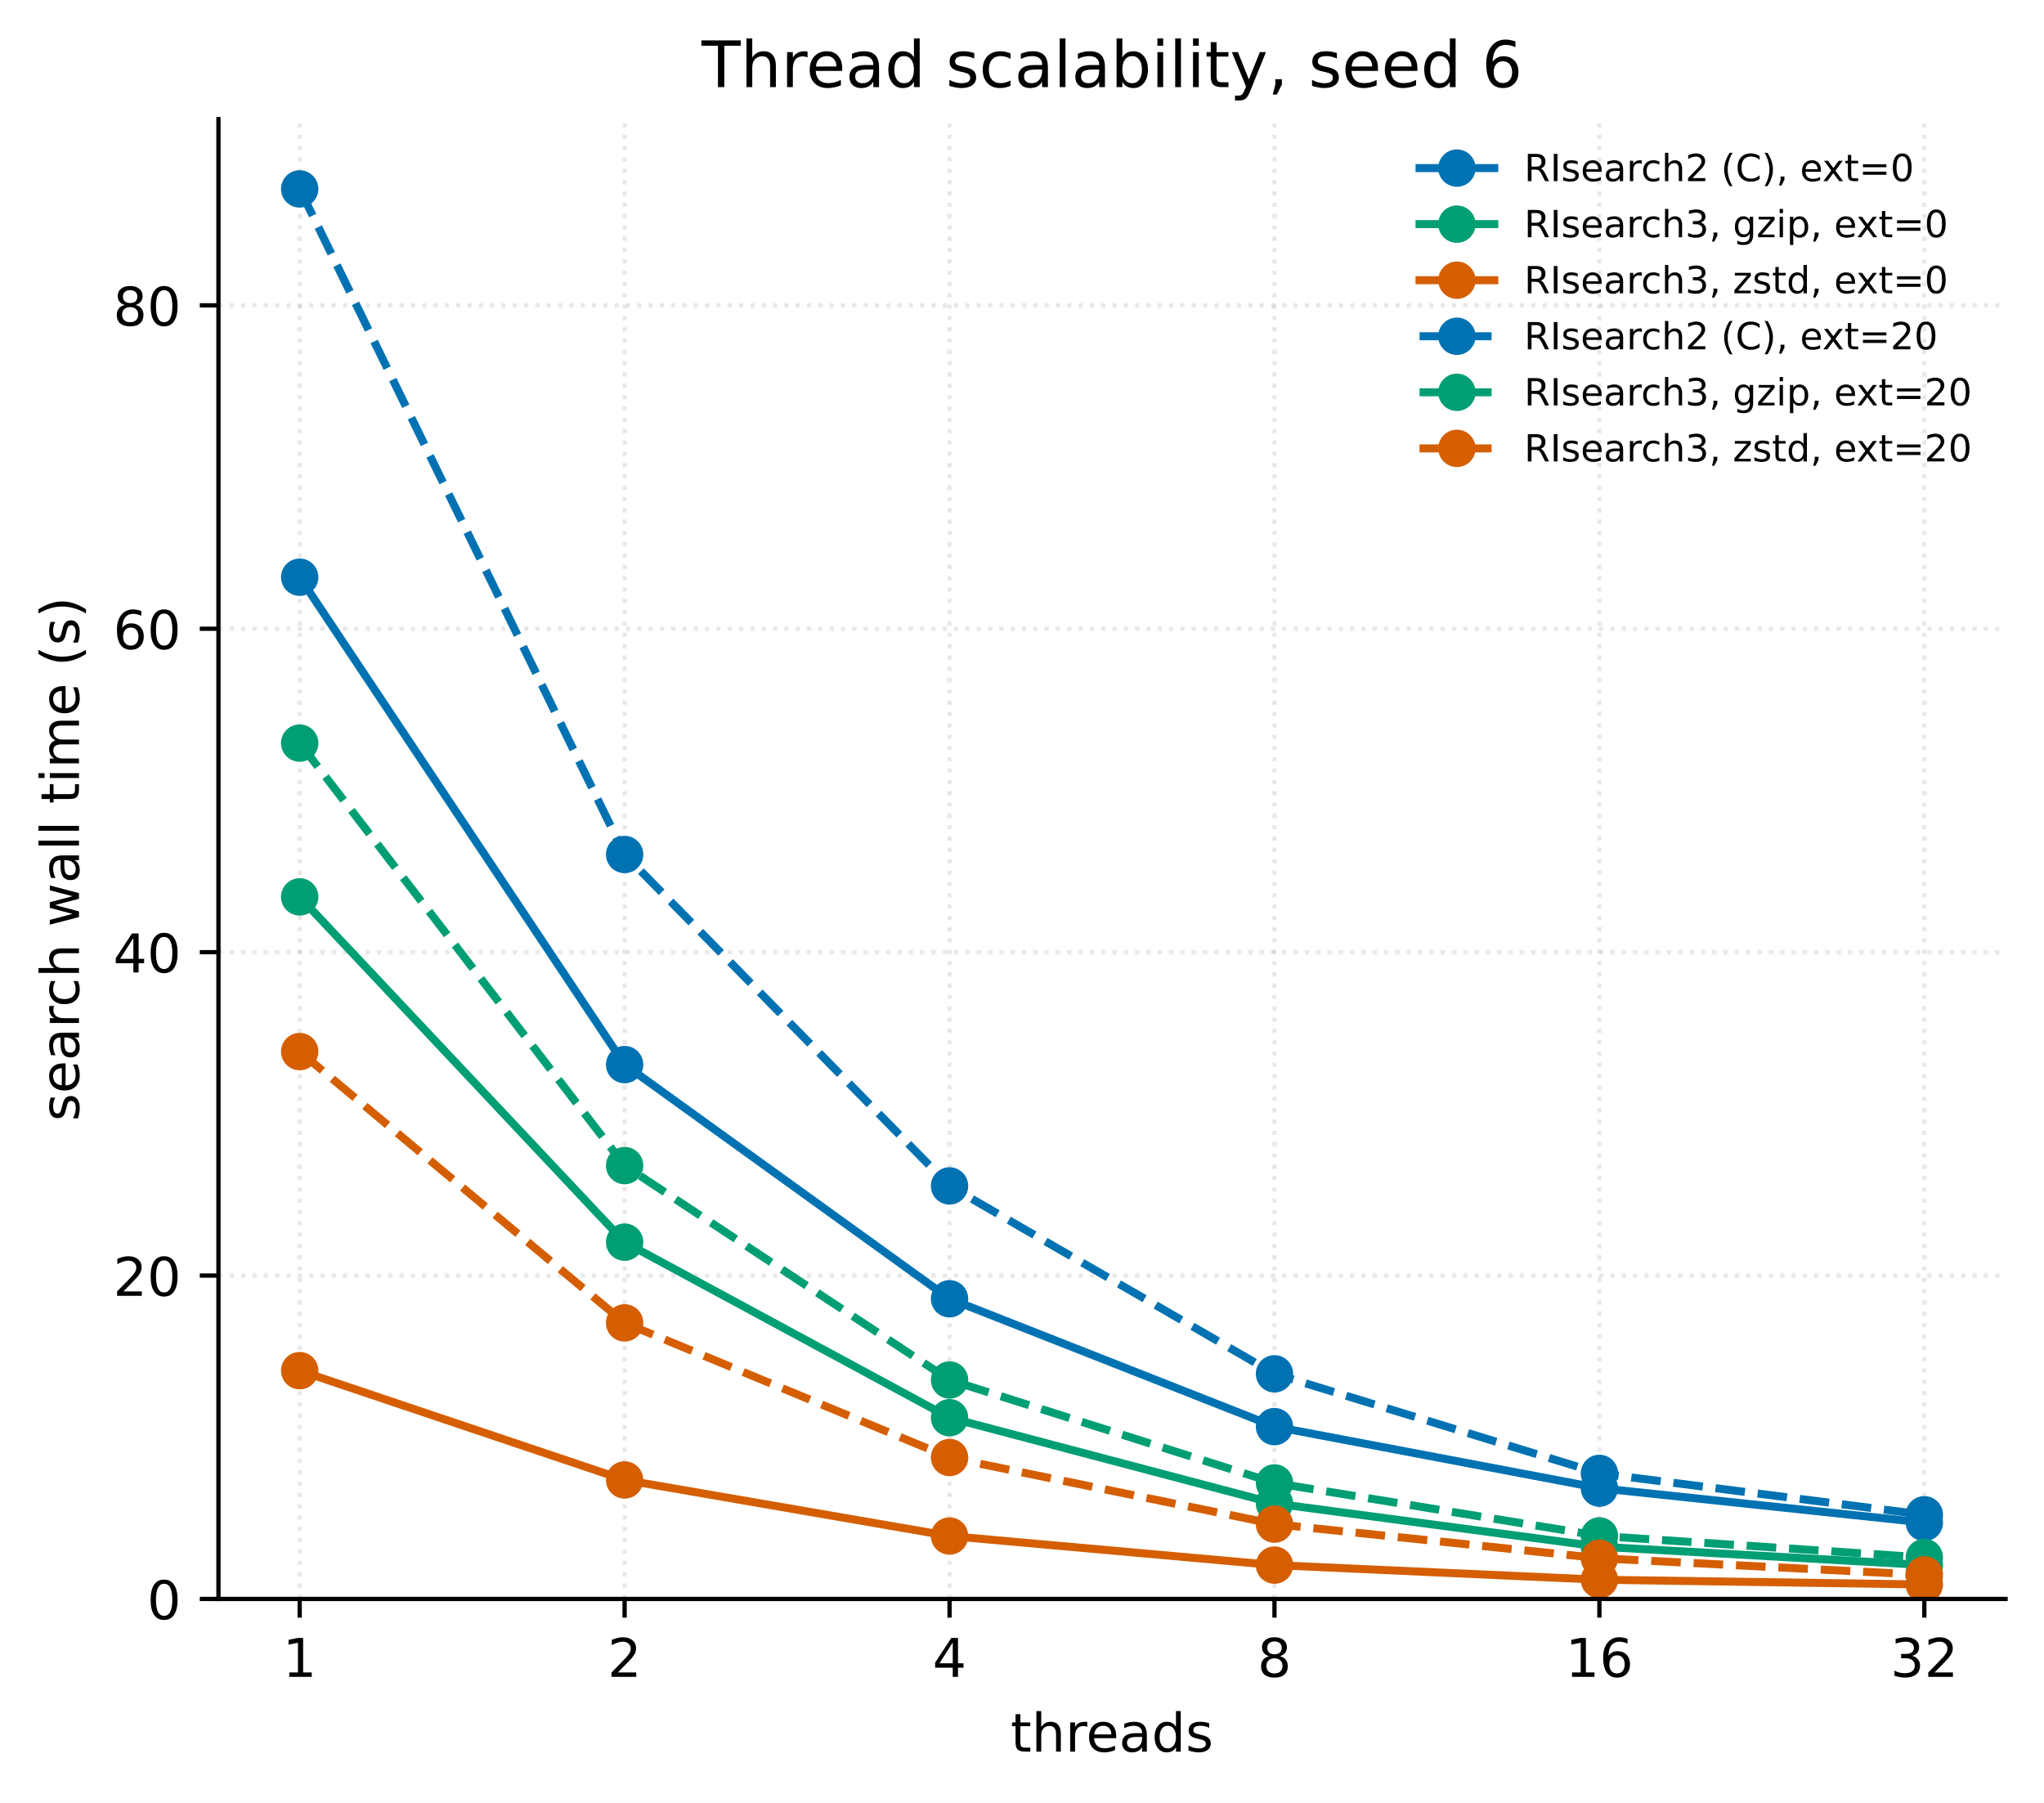
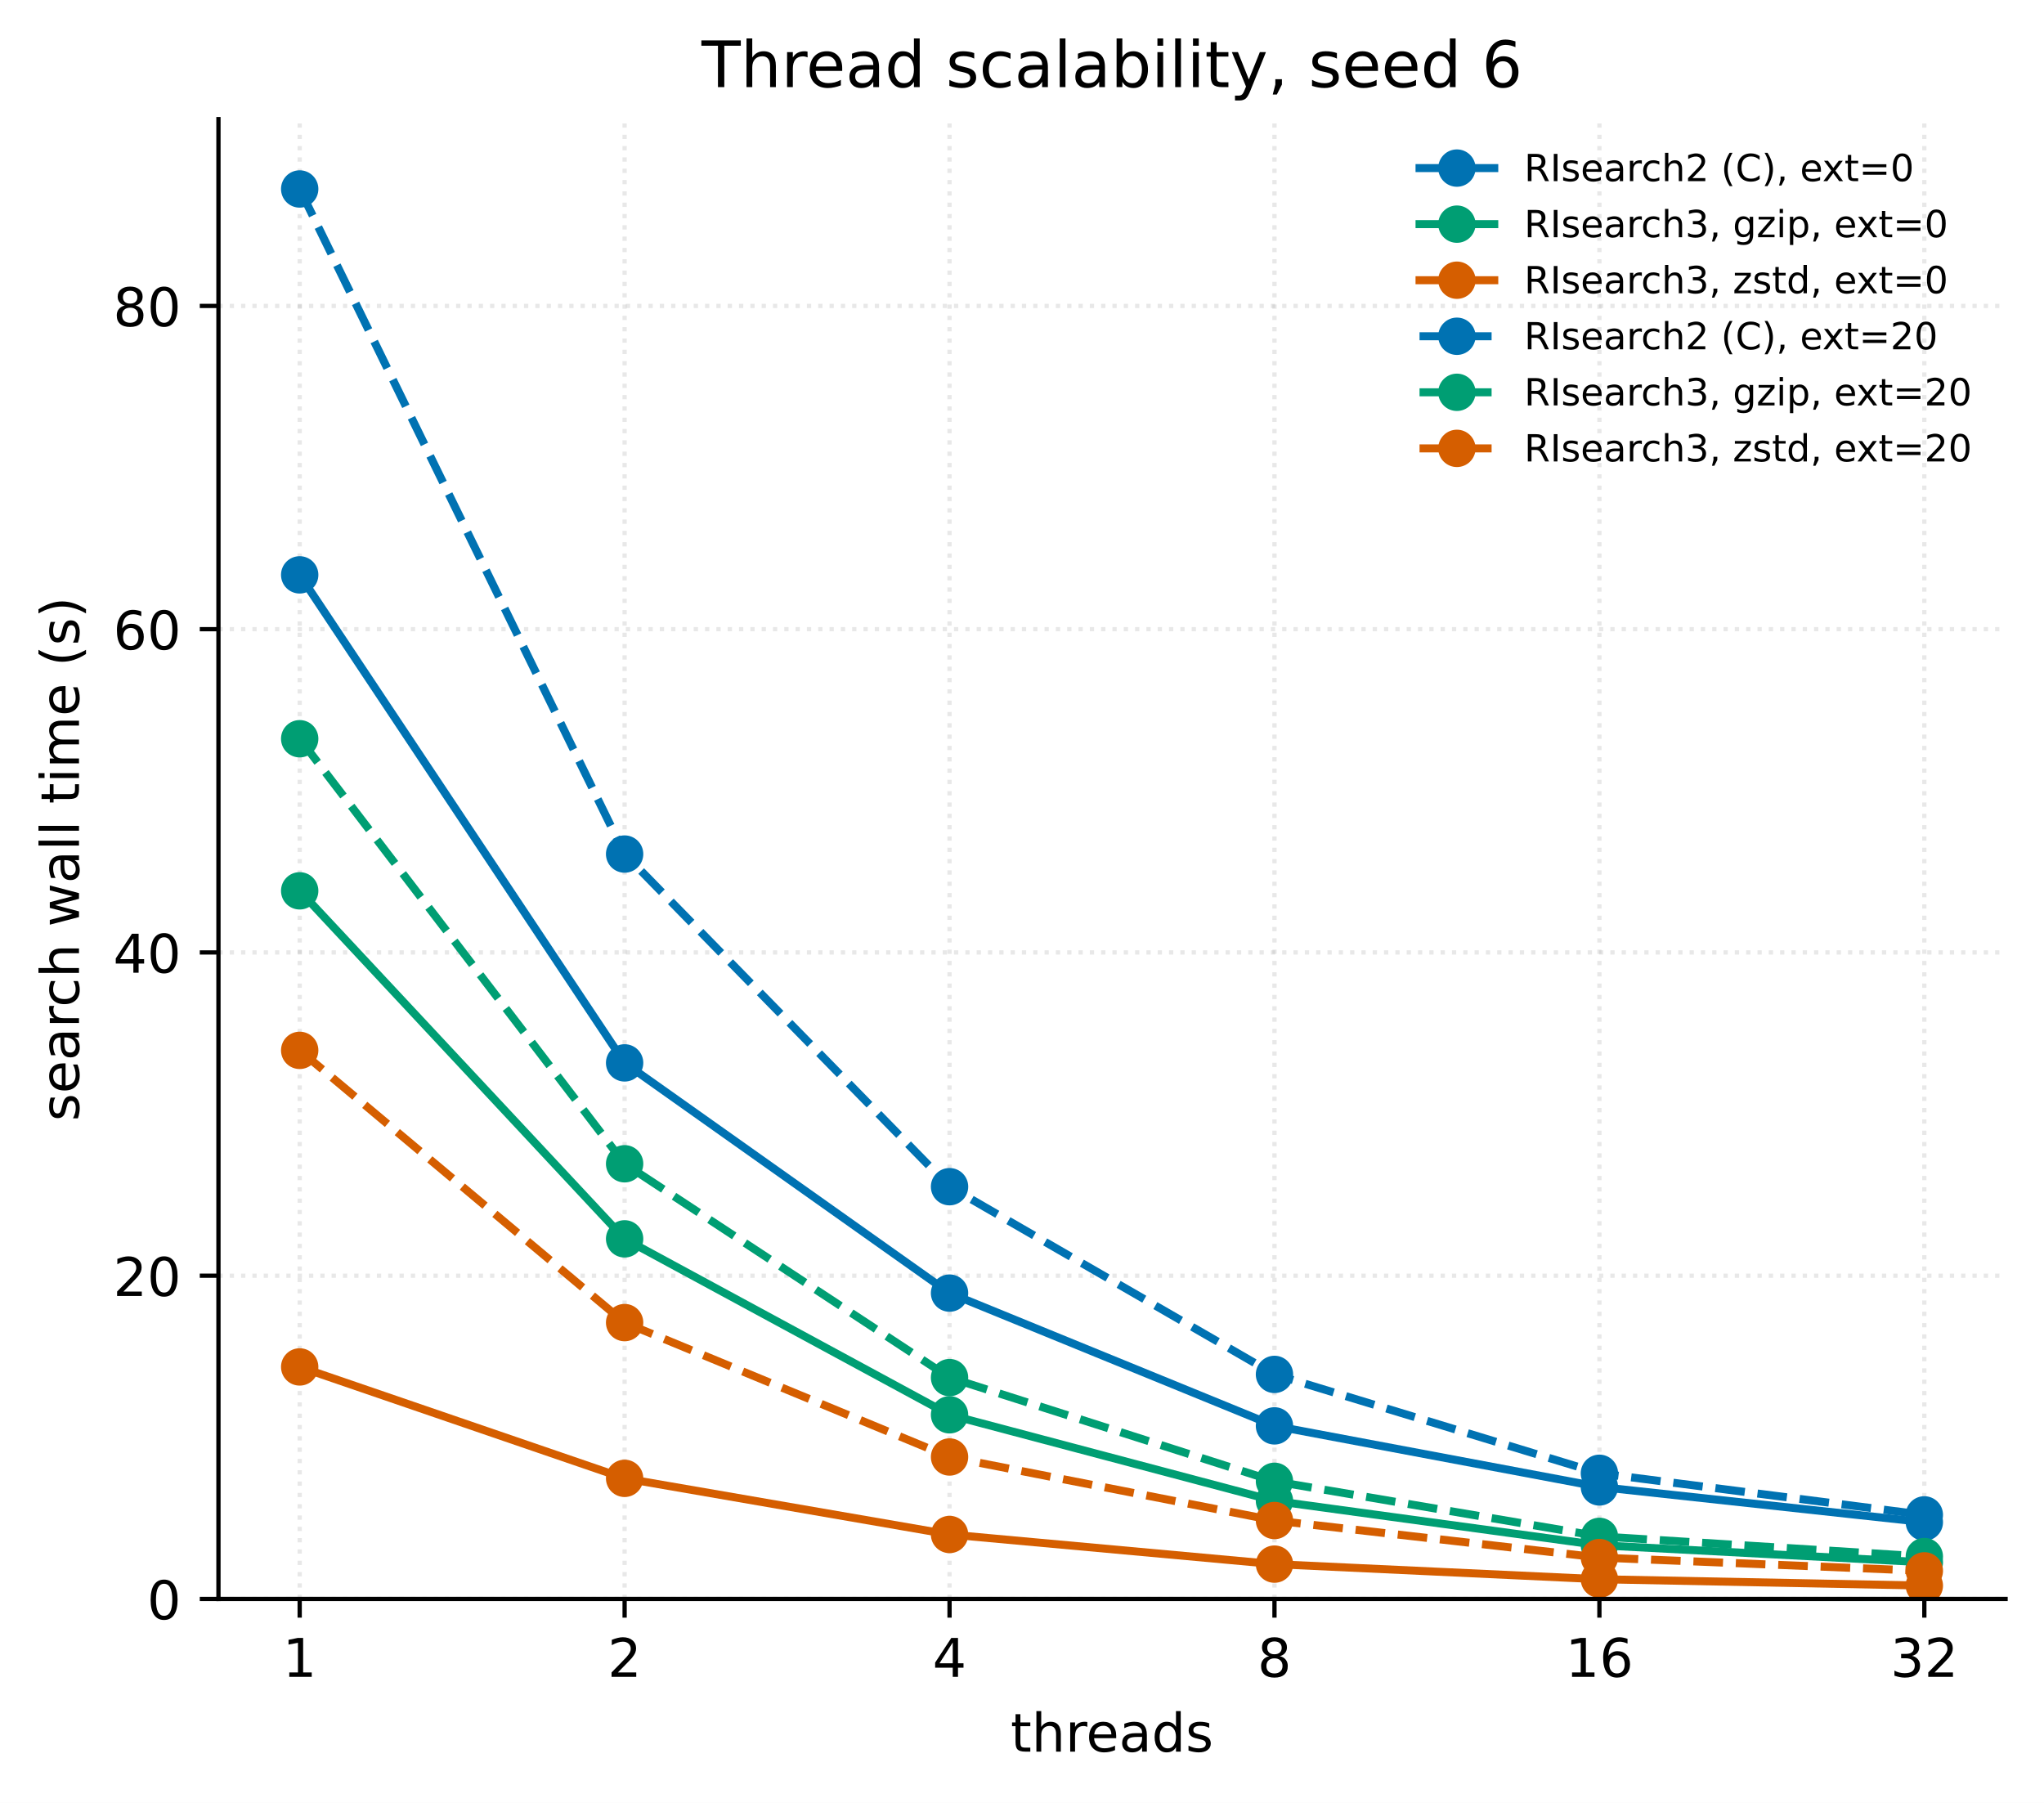
<svg xmlns="http://www.w3.org/2000/svg" xmlns:xlink="http://www.w3.org/1999/xlink" width="382.926pt" height="337.719pt" viewBox="0 0 382.926 337.719" version="1.1">
  <defs>
    <style type="text/css">*{stroke-linejoin: round; stroke-linecap: butt}</style>
  </defs>
  <g id="figure_1">
    <g id="patch_1">
      <path d="M 0 337.719  L 382.926 337.719  L 382.926 0  L 0 0  z " style="fill: #ffffff" />
    </g>
    <g id="axes_1">
      <g id="patch_2">
        <path d="M 40.926 299.518  L 375.726 299.518  L 375.726 22.318  L 40.926 22.318  z " style="fill: #ffffff" />
      </g>
      <g id="matplotlib.axis_1">
        <g id="xtick_1">
          <g id="line2d_1">
-             <path d="M 56.144 299.518  L 56.144 22.318  " clip-path="url(#p830b430872)" style="fill: none; stroke-dasharray: 0.8,1.32; stroke-dashoffset: 0; stroke: #b0b0b0; stroke-opacity: 0.3; stroke-width: 0.8" />
+             <path d="M 56.144 299.518  L 56.144 22.318  " clip-path="url(#p3b8fc13dd8)" style="fill: none; stroke-dasharray: 0.8,1.32; stroke-dashoffset: 0; stroke: #b0b0b0; stroke-opacity: 0.3; stroke-width: 0.8" />
          </g>
          <g id="line2d_2">
            <defs>
-               <path id="m6649ed9508" d="M 0 0  L 0 3.5  " style="stroke: #000000; stroke-width: 0.8" />
+               <path id="m8d9abf37d6" d="M 0 0  L 0 3.5  " style="stroke: #000000; stroke-width: 0.8" />
            </defs>
            <g>
-               <use xlink:href="#m6649ed9508" x="56.144" y="299.518" style="stroke: #000000; stroke-width: 0.8" />
+               <use xlink:href="#m8d9abf37d6" x="56.144" y="299.518" style="stroke: #000000; stroke-width: 0.8" />
            </g>
          </g>
          <g id="text_1">
            <text style="font-size: 10px; font-family: 'DejaVu Sans', 'Bitstream Vera Sans', 'Computer Modern Sans Serif', 'Lucida Grande', 'Verdana', 'Geneva', 'Lucid', 'Arial', 'Helvetica', 'Avant Garde', sans-serif; text-anchor: middle" x="56.144" y="314.116" transform="rotate(-0 56.14396 314.1158)">1</text>
          </g>
        </g>
        <g id="xtick_2">
          <g id="line2d_3">
-             <path d="M 117.017 299.518  L 117.017 22.318  " clip-path="url(#p830b430872)" style="fill: none; stroke-dasharray: 0.8,1.32; stroke-dashoffset: 0; stroke: #b0b0b0; stroke-opacity: 0.3; stroke-width: 0.8" />
+             <path d="M 117.017 299.518  L 117.017 22.318  " clip-path="url(#p3b8fc13dd8)" style="fill: none; stroke-dasharray: 0.8,1.32; stroke-dashoffset: 0; stroke: #b0b0b0; stroke-opacity: 0.3; stroke-width: 0.8" />
          </g>
          <g id="line2d_4">
            <g>
-               <use xlink:href="#m6649ed9508" x="117.017" y="299.518" style="stroke: #000000; stroke-width: 0.8" />
+               <use xlink:href="#m8d9abf37d6" x="117.017" y="299.518" style="stroke: #000000; stroke-width: 0.8" />
            </g>
          </g>
          <g id="text_2">
            <text style="font-size: 10px; font-family: 'DejaVu Sans', 'Bitstream Vera Sans', 'Computer Modern Sans Serif', 'Lucida Grande', 'Verdana', 'Geneva', 'Lucid', 'Arial', 'Helvetica', 'Avant Garde', sans-serif; text-anchor: middle" x="117.017" y="314.116" transform="rotate(-0 117.0167 314.1158)">2</text>
          </g>
        </g>
        <g id="xtick_3">
          <g id="line2d_5">
-             <path d="M 177.889 299.518  L 177.889 22.318  " clip-path="url(#p830b430872)" style="fill: none; stroke-dasharray: 0.8,1.32; stroke-dashoffset: 0; stroke: #b0b0b0; stroke-opacity: 0.3; stroke-width: 0.8" />
+             <path d="M 177.889 299.518  L 177.889 22.318  " clip-path="url(#p3b8fc13dd8)" style="fill: none; stroke-dasharray: 0.8,1.32; stroke-dashoffset: 0; stroke: #b0b0b0; stroke-opacity: 0.3; stroke-width: 0.8" />
          </g>
          <g id="line2d_6">
            <g>
-               <use xlink:href="#m6649ed9508" x="177.889" y="299.518" style="stroke: #000000; stroke-width: 0.8" />
+               <use xlink:href="#m8d9abf37d6" x="177.889" y="299.518" style="stroke: #000000; stroke-width: 0.8" />
            </g>
          </g>
          <g id="text_3">
            <text style="font-size: 10px; font-family: 'DejaVu Sans', 'Bitstream Vera Sans', 'Computer Modern Sans Serif', 'Lucida Grande', 'Verdana', 'Geneva', 'Lucid', 'Arial', 'Helvetica', 'Avant Garde', sans-serif; text-anchor: middle" x="177.889" y="314.116" transform="rotate(-0 177.8894 314.1158)">4</text>
          </g>
        </g>
        <g id="xtick_4">
          <g id="line2d_7">
-             <path d="M 238.762 299.518  L 238.762 22.318  " clip-path="url(#p830b430872)" style="fill: none; stroke-dasharray: 0.8,1.32; stroke-dashoffset: 0; stroke: #b0b0b0; stroke-opacity: 0.3; stroke-width: 0.8" />
+             <path d="M 238.762 299.518  L 238.762 22.318  " clip-path="url(#p3b8fc13dd8)" style="fill: none; stroke-dasharray: 0.8,1.32; stroke-dashoffset: 0; stroke: #b0b0b0; stroke-opacity: 0.3; stroke-width: 0.8" />
          </g>
          <g id="line2d_8">
            <g>
-               <use xlink:href="#m6649ed9508" x="238.762" y="299.518" style="stroke: #000000; stroke-width: 0.8" />
+               <use xlink:href="#m8d9abf37d6" x="238.762" y="299.518" style="stroke: #000000; stroke-width: 0.8" />
            </g>
          </g>
          <g id="text_4">
            <text style="font-size: 10px; font-family: 'DejaVu Sans', 'Bitstream Vera Sans', 'Computer Modern Sans Serif', 'Lucida Grande', 'Verdana', 'Geneva', 'Lucid', 'Arial', 'Helvetica', 'Avant Garde', sans-serif; text-anchor: middle" x="238.762" y="314.116" transform="rotate(-0 238.7621 314.1158)">8</text>
          </g>
        </g>
        <g id="xtick_5">
          <g id="line2d_9">
-             <path d="M 299.635 299.518  L 299.635 22.318  " clip-path="url(#p830b430872)" style="fill: none; stroke-dasharray: 0.8,1.32; stroke-dashoffset: 0; stroke: #b0b0b0; stroke-opacity: 0.3; stroke-width: 0.8" />
+             <path d="M 299.635 299.518  L 299.635 22.318  " clip-path="url(#p3b8fc13dd8)" style="fill: none; stroke-dasharray: 0.8,1.32; stroke-dashoffset: 0; stroke: #b0b0b0; stroke-opacity: 0.3; stroke-width: 0.8" />
          </g>
          <g id="line2d_10">
            <g>
-               <use xlink:href="#m6649ed9508" x="299.635" y="299.518" style="stroke: #000000; stroke-width: 0.8" />
+               <use xlink:href="#m8d9abf37d6" x="299.635" y="299.518" style="stroke: #000000; stroke-width: 0.8" />
            </g>
          </g>
          <g id="text_5">
            <text style="font-size: 10px; font-family: 'DejaVu Sans', 'Bitstream Vera Sans', 'Computer Modern Sans Serif', 'Lucida Grande', 'Verdana', 'Geneva', 'Lucid', 'Arial', 'Helvetica', 'Avant Garde', sans-serif; text-anchor: middle" x="299.635" y="314.116" transform="rotate(-0 299.6349 314.1158)">16</text>
          </g>
        </g>
        <g id="xtick_6">
          <g id="line2d_11">
-             <path d="M 360.508 299.518  L 360.508 22.318  " clip-path="url(#p830b430872)" style="fill: none; stroke-dasharray: 0.8,1.32; stroke-dashoffset: 0; stroke: #b0b0b0; stroke-opacity: 0.3; stroke-width: 0.8" />
+             <path d="M 360.508 299.518  L 360.508 22.318  " clip-path="url(#p3b8fc13dd8)" style="fill: none; stroke-dasharray: 0.8,1.32; stroke-dashoffset: 0; stroke: #b0b0b0; stroke-opacity: 0.3; stroke-width: 0.8" />
          </g>
          <g id="line2d_12">
            <g>
-               <use xlink:href="#m6649ed9508" x="360.508" y="299.518" style="stroke: #000000; stroke-width: 0.8" />
+               <use xlink:href="#m8d9abf37d6" x="360.508" y="299.518" style="stroke: #000000; stroke-width: 0.8" />
            </g>
          </g>
          <g id="text_6">
            <text style="font-size: 10px; font-family: 'DejaVu Sans', 'Bitstream Vera Sans', 'Computer Modern Sans Serif', 'Lucida Grande', 'Verdana', 'Geneva', 'Lucid', 'Arial', 'Helvetica', 'Avant Garde', sans-serif; text-anchor: middle" x="360.508" y="314.116" transform="rotate(-0 360.5076 314.1158)">32</text>
          </g>
        </g>
        <g id="text_7">
          <text style="font-size: 10px; font-family: 'DejaVu Sans', 'Bitstream Vera Sans', 'Computer Modern Sans Serif', 'Lucida Grande', 'Verdana', 'Geneva', 'Lucid', 'Arial', 'Helvetica', 'Avant Garde', sans-serif; text-anchor: middle" x="208.326" y="328.117" transform="rotate(-0 208.3258 328.1166)">threads</text>
        </g>
      </g>
      <g id="matplotlib.axis_2">
        <g id="ytick_1">
          <g id="line2d_13">
-             <path d="M 40.926 299.518  L 375.726 299.518  " clip-path="url(#p830b430872)" style="fill: none; stroke-dasharray: 0.8,1.32; stroke-dashoffset: 0; stroke: #b0b0b0; stroke-opacity: 0.3; stroke-width: 0.8" />
+             <path d="M 40.926 299.518  L 375.726 299.518  " clip-path="url(#p3b8fc13dd8)" style="fill: none; stroke-dasharray: 0.8,1.32; stroke-dashoffset: 0; stroke: #b0b0b0; stroke-opacity: 0.3; stroke-width: 0.8" />
          </g>
          <g id="line2d_14">
            <defs>
-               <path id="mebc3d56dc7" d="M 0 0  L -3.5 0  " style="stroke: #000000; stroke-width: 0.8" />
+               <path id="m5a09deaaa8" d="M 0 0  L -3.5 0  " style="stroke: #000000; stroke-width: 0.8" />
            </defs>
            <g>
-               <use xlink:href="#mebc3d56dc7" x="40.926" y="299.518" style="stroke: #000000; stroke-width: 0.8" />
+               <use xlink:href="#m5a09deaaa8" x="40.926" y="299.518" style="stroke: #000000; stroke-width: 0.8" />
            </g>
          </g>
          <g id="text_8">
            <text style="font-size: 10px; font-family: 'DejaVu Sans', 'Bitstream Vera Sans', 'Computer Modern Sans Serif', 'Lucida Grande', 'Verdana', 'Geneva', 'Lucid', 'Arial', 'Helvetica', 'Avant Garde', sans-serif; text-anchor: end" x="33.926" y="303.317" transform="rotate(-0 33.92578 303.317)">0</text>
          </g>
        </g>
        <g id="ytick_2">
          <g id="line2d_15">
-             <path d="M 40.926 238.939  L 375.726 238.939  " clip-path="url(#p830b430872)" style="fill: none; stroke-dasharray: 0.8,1.32; stroke-dashoffset: 0; stroke: #b0b0b0; stroke-opacity: 0.3; stroke-width: 0.8" />
+             <path d="M 40.926 238.965  L 375.726 238.965  " clip-path="url(#p3b8fc13dd8)" style="fill: none; stroke-dasharray: 0.8,1.32; stroke-dashoffset: 0; stroke: #b0b0b0; stroke-opacity: 0.3; stroke-width: 0.8" />
          </g>
          <g id="line2d_16">
            <g>
-               <use xlink:href="#mebc3d56dc7" x="40.926" y="238.939" style="stroke: #000000; stroke-width: 0.8" />
+               <use xlink:href="#m5a09deaaa8" x="40.926" y="238.965" style="stroke: #000000; stroke-width: 0.8" />
            </g>
          </g>
          <g id="text_9">
-             <text style="font-size: 10px; font-family: 'DejaVu Sans', 'Bitstream Vera Sans', 'Computer Modern Sans Serif', 'Lucida Grande', 'Verdana', 'Geneva', 'Lucid', 'Arial', 'Helvetica', 'Avant Garde', sans-serif; text-anchor: end" x="33.926" y="242.738" transform="rotate(-0 33.92578 242.7376)">20</text>
+             <text style="font-size: 10px; font-family: 'DejaVu Sans', 'Bitstream Vera Sans', 'Computer Modern Sans Serif', 'Lucida Grande', 'Verdana', 'Geneva', 'Lucid', 'Arial', 'Helvetica', 'Avant Garde', sans-serif; text-anchor: end" x="33.926" y="242.764" transform="rotate(-0 33.92578 242.7639)">20</text>
          </g>
        </g>
        <g id="ytick_3">
          <g id="line2d_17">
-             <path d="M 40.926 178.359  L 375.726 178.359  " clip-path="url(#p830b430872)" style="fill: none; stroke-dasharray: 0.8,1.32; stroke-dashoffset: 0; stroke: #b0b0b0; stroke-opacity: 0.3; stroke-width: 0.8" />
+             <path d="M 40.926 178.412  L 375.726 178.412  " clip-path="url(#p3b8fc13dd8)" style="fill: none; stroke-dasharray: 0.8,1.32; stroke-dashoffset: 0; stroke: #b0b0b0; stroke-opacity: 0.3; stroke-width: 0.8" />
          </g>
          <g id="line2d_18">
            <g>
-               <use xlink:href="#mebc3d56dc7" x="40.926" y="178.359" style="stroke: #000000; stroke-width: 0.8" />
+               <use xlink:href="#m5a09deaaa8" x="40.926" y="178.412" style="stroke: #000000; stroke-width: 0.8" />
            </g>
          </g>
          <g id="text_10">
-             <text style="font-size: 10px; font-family: 'DejaVu Sans', 'Bitstream Vera Sans', 'Computer Modern Sans Serif', 'Lucida Grande', 'Verdana', 'Geneva', 'Lucid', 'Arial', 'Helvetica', 'Avant Garde', sans-serif; text-anchor: end" x="33.926" y="182.158" transform="rotate(-0 33.92578 182.1582)">40</text>
+             <text style="font-size: 10px; font-family: 'DejaVu Sans', 'Bitstream Vera Sans', 'Computer Modern Sans Serif', 'Lucida Grande', 'Verdana', 'Geneva', 'Lucid', 'Arial', 'Helvetica', 'Avant Garde', sans-serif; text-anchor: end" x="33.926" y="182.211" transform="rotate(-0 33.92578 182.2108)">40</text>
          </g>
        </g>
        <g id="ytick_4">
          <g id="line2d_19">
-             <path d="M 40.926 117.78  L 375.726 117.78  " clip-path="url(#p830b430872)" style="fill: none; stroke-dasharray: 0.8,1.32; stroke-dashoffset: 0; stroke: #b0b0b0; stroke-opacity: 0.3; stroke-width: 0.8" />
+             <path d="M 40.926 117.859  L 375.726 117.859  " clip-path="url(#p3b8fc13dd8)" style="fill: none; stroke-dasharray: 0.8,1.32; stroke-dashoffset: 0; stroke: #b0b0b0; stroke-opacity: 0.3; stroke-width: 0.8" />
          </g>
          <g id="line2d_20">
            <g>
-               <use xlink:href="#mebc3d56dc7" x="40.926" y="117.78" style="stroke: #000000; stroke-width: 0.8" />
+               <use xlink:href="#m5a09deaaa8" x="40.926" y="117.859" style="stroke: #000000; stroke-width: 0.8" />
            </g>
          </g>
          <g id="text_11">
-             <text style="font-size: 10px; font-family: 'DejaVu Sans', 'Bitstream Vera Sans', 'Computer Modern Sans Serif', 'Lucida Grande', 'Verdana', 'Geneva', 'Lucid', 'Arial', 'Helvetica', 'Avant Garde', sans-serif; text-anchor: end" x="33.926" y="121.579" transform="rotate(-0 33.92578 121.5788)">60</text>
+             <text style="font-size: 10px; font-family: 'DejaVu Sans', 'Bitstream Vera Sans', 'Computer Modern Sans Serif', 'Lucida Grande', 'Verdana', 'Geneva', 'Lucid', 'Arial', 'Helvetica', 'Avant Garde', sans-serif; text-anchor: end" x="33.926" y="121.658" transform="rotate(-0 33.92578 121.6577)">60</text>
          </g>
        </g>
        <g id="ytick_5">
          <g id="line2d_21">
-             <path d="M 40.926 57.201  L 375.726 57.201  " clip-path="url(#p830b430872)" style="fill: none; stroke-dasharray: 0.8,1.32; stroke-dashoffset: 0; stroke: #b0b0b0; stroke-opacity: 0.3; stroke-width: 0.8" />
+             <path d="M 40.926 57.306  L 375.726 57.306  " clip-path="url(#p3b8fc13dd8)" style="fill: none; stroke-dasharray: 0.8,1.32; stroke-dashoffset: 0; stroke: #b0b0b0; stroke-opacity: 0.3; stroke-width: 0.8" />
          </g>
          <g id="line2d_22">
            <g>
-               <use xlink:href="#mebc3d56dc7" x="40.926" y="57.201" style="stroke: #000000; stroke-width: 0.8" />
+               <use xlink:href="#m5a09deaaa8" x="40.926" y="57.306" style="stroke: #000000; stroke-width: 0.8" />
            </g>
          </g>
          <g id="text_12">
-             <text style="font-size: 10px; font-family: 'DejaVu Sans', 'Bitstream Vera Sans', 'Computer Modern Sans Serif', 'Lucida Grande', 'Verdana', 'Geneva', 'Lucid', 'Arial', 'Helvetica', 'Avant Garde', sans-serif; text-anchor: end" x="33.926" y="60.999" transform="rotate(-0 33.92578 60.99935)">80</text>
+             <text style="font-size: 10px; font-family: 'DejaVu Sans', 'Bitstream Vera Sans', 'Computer Modern Sans Serif', 'Lucida Grande', 'Verdana', 'Geneva', 'Lucid', 'Arial', 'Helvetica', 'Avant Garde', sans-serif; text-anchor: end" x="33.926" y="61.105" transform="rotate(-0 33.92578 61.10459)">80</text>
          </g>
        </g>
        <g id="text_13">
          <text style="font-size: 10px; font-family: 'DejaVu Sans', 'Bitstream Vera Sans', 'Computer Modern Sans Serif', 'Lucida Grande', 'Verdana', 'Geneva', 'Lucid', 'Arial', 'Helvetica', 'Avant Garde', sans-serif; text-anchor: middle" x="14.798" y="160.918" transform="rotate(-90 14.79844 160.9181)">search wall time (s)</text>
        </g>
      </g>
      <g id="line2d_23">
-         <path d="M 56.144 108.126  L 117.017 199.42  L 177.889 243.289  L 238.762 267.234  L 299.635 278.763  L 360.508 285.21  " clip-path="url(#p830b430872)" style="fill: none; stroke: #0072b2; stroke-width: 1.5; stroke-linecap: square" />
+         <path d="M 56.144 107.685  L 117.017 199.102  L 177.889 242.225  L 238.762 267.098  L 299.635 278.534  L 360.508 285.139  " clip-path="url(#p3b8fc13dd8)" style="fill: none; stroke: #0072b2; stroke-width: 1.5; stroke-linecap: square" />
        <defs>
-           <path id="m6757da4b0d" d="M 0 3  C 0.796 3 1.559 2.684 2.121 2.121  C 2.684 1.559 3 0.796 3 0  C 3 -0.796 2.684 -1.559 2.121 -2.121  C 1.559 -2.684 0.796 -3 0 -3  C -0.796 -3 -1.559 -2.684 -2.121 -2.121  C -2.684 -1.559 -3 -0.796 -3 0  C -3 0.796 -2.684 1.559 -2.121 2.121  C -1.559 2.684 -0.796 3 0 3  z " style="stroke: #0072b2" />
+           <path id="me7e9c6fecc" d="M 0 3  C 0.796 3 1.559 2.684 2.121 2.121  C 2.684 1.559 3 0.796 3 0  C 3 -0.796 2.684 -1.559 2.121 -2.121  C 1.559 -2.684 0.796 -3 0 -3  C -0.796 -3 -1.559 -2.684 -2.121 -2.121  C -2.684 -1.559 -3 -0.796 -3 0  C -3 0.796 -2.684 1.559 -2.121 2.121  C -1.559 2.684 -0.796 3 0 3  z " style="stroke: #0072b2" />
        </defs>
-         <g clip-path="url(#p830b430872)">
-           <use xlink:href="#m6757da4b0d" x="56.144" y="108.126" style="fill: #0072b2; stroke: #0072b2" />
-           <use xlink:href="#m6757da4b0d" x="117.017" y="199.42" style="fill: #0072b2; stroke: #0072b2" />
-           <use xlink:href="#m6757da4b0d" x="177.889" y="243.289" style="fill: #0072b2; stroke: #0072b2" />
-           <use xlink:href="#m6757da4b0d" x="238.762" y="267.234" style="fill: #0072b2; stroke: #0072b2" />
-           <use xlink:href="#m6757da4b0d" x="299.635" y="278.763" style="fill: #0072b2; stroke: #0072b2" />
-           <use xlink:href="#m6757da4b0d" x="360.508" y="285.21" style="fill: #0072b2; stroke: #0072b2" />
+         <g clip-path="url(#p3b8fc13dd8)">
+           <use xlink:href="#me7e9c6fecc" x="56.144" y="107.685" style="fill: #0072b2; stroke: #0072b2" />
+           <use xlink:href="#me7e9c6fecc" x="117.017" y="199.102" style="fill: #0072b2; stroke: #0072b2" />
+           <use xlink:href="#me7e9c6fecc" x="177.889" y="242.225" style="fill: #0072b2; stroke: #0072b2" />
+           <use xlink:href="#me7e9c6fecc" x="238.762" y="267.098" style="fill: #0072b2; stroke: #0072b2" />
+           <use xlink:href="#me7e9c6fecc" x="299.635" y="278.534" style="fill: #0072b2; stroke: #0072b2" />
+           <use xlink:href="#me7e9c6fecc" x="360.508" y="285.139" style="fill: #0072b2; stroke: #0072b2" />
        </g>
      </g>
      <g id="line2d_24">
-         <path d="M 56.144 168.005  L 117.017 232.685  L 177.889 265.568  L 238.762 281.628  L 299.635 289.727  L 360.508 293.16  " clip-path="url(#p830b430872)" style="fill: none; stroke: #009e73; stroke-width: 1.5; stroke-linecap: square" />
+         <path d="M 56.144 166.872  L 117.017 232.064  L 177.889 265.021  L 238.762 281.149  L 299.635 289.459  L 360.508 292.651  " clip-path="url(#p3b8fc13dd8)" style="fill: none; stroke: #009e73; stroke-width: 1.5; stroke-linecap: square" />
        <defs>
-           <path id="mf2a8b1554e" d="M 0 3  C 0.796 3 1.559 2.684 2.121 2.121  C 2.684 1.559 3 0.796 3 0  C 3 -0.796 2.684 -1.559 2.121 -2.121  C 1.559 -2.684 0.796 -3 0 -3  C -0.796 -3 -1.559 -2.684 -2.121 -2.121  C -2.684 -1.559 -3 -0.796 -3 0  C -3 0.796 -2.684 1.559 -2.121 2.121  C -1.559 2.684 -0.796 3 0 3  z " style="stroke: #009e73" />
+           <path id="md058d3f2cf" d="M 0 3  C 0.796 3 1.559 2.684 2.121 2.121  C 2.684 1.559 3 0.796 3 0  C 3 -0.796 2.684 -1.559 2.121 -2.121  C 1.559 -2.684 0.796 -3 0 -3  C -0.796 -3 -1.559 -2.684 -2.121 -2.121  C -2.684 -1.559 -3 -0.796 -3 0  C -3 0.796 -2.684 1.559 -2.121 2.121  C -1.559 2.684 -0.796 3 0 3  z " style="stroke: #009e73" />
        </defs>
-         <g clip-path="url(#p830b430872)">
-           <use xlink:href="#mf2a8b1554e" x="56.144" y="168.005" style="fill: #009e73; stroke: #009e73" />
-           <use xlink:href="#mf2a8b1554e" x="117.017" y="232.685" style="fill: #009e73; stroke: #009e73" />
-           <use xlink:href="#mf2a8b1554e" x="177.889" y="265.568" style="fill: #009e73; stroke: #009e73" />
-           <use xlink:href="#mf2a8b1554e" x="238.762" y="281.628" style="fill: #009e73; stroke: #009e73" />
-           <use xlink:href="#mf2a8b1554e" x="299.635" y="289.727" style="fill: #009e73; stroke: #009e73" />
-           <use xlink:href="#mf2a8b1554e" x="360.508" y="293.16" style="fill: #009e73; stroke: #009e73" />
+         <g clip-path="url(#p3b8fc13dd8)">
+           <use xlink:href="#md058d3f2cf" x="56.144" y="166.872" style="fill: #009e73; stroke: #009e73" />
+           <use xlink:href="#md058d3f2cf" x="117.017" y="232.064" style="fill: #009e73; stroke: #009e73" />
+           <use xlink:href="#md058d3f2cf" x="177.889" y="265.021" style="fill: #009e73; stroke: #009e73" />
+           <use xlink:href="#md058d3f2cf" x="238.762" y="281.149" style="fill: #009e73; stroke: #009e73" />
+           <use xlink:href="#md058d3f2cf" x="299.635" y="289.459" style="fill: #009e73; stroke: #009e73" />
+           <use xlink:href="#md058d3f2cf" x="360.508" y="292.651" style="fill: #009e73; stroke: #009e73" />
        </g>
      </g>
      <g id="line2d_25">
-         <path d="M 56.144 256.753  L 117.017 277.227  L 177.889 287.731  L 238.762 293.177  L 299.635 295.918  L 360.508 296.808  " clip-path="url(#p830b430872)" style="fill: none; stroke: #d55e00; stroke-width: 1.5; stroke-linecap: square" />
+         <path d="M 56.144 256.056  L 117.017 276.927  L 177.889 287.441  L 238.762 292.995  L 299.635 295.824  L 360.508 297.018  " clip-path="url(#p3b8fc13dd8)" style="fill: none; stroke: #d55e00; stroke-width: 1.5; stroke-linecap: square" />
        <defs>
-           <path id="mb44b97a62e" d="M 0 3  C 0.796 3 1.559 2.684 2.121 2.121  C 2.684 1.559 3 0.796 3 0  C 3 -0.796 2.684 -1.559 2.121 -2.121  C 1.559 -2.684 0.796 -3 0 -3  C -0.796 -3 -1.559 -2.684 -2.121 -2.121  C -2.684 -1.559 -3 -0.796 -3 0  C -3 0.796 -2.684 1.559 -2.121 2.121  C -1.559 2.684 -0.796 3 0 3  z " style="stroke: #d55e00" />
+           <path id="m6c6aed9e47" d="M 0 3  C 0.796 3 1.559 2.684 2.121 2.121  C 2.684 1.559 3 0.796 3 0  C 3 -0.796 2.684 -1.559 2.121 -2.121  C 1.559 -2.684 0.796 -3 0 -3  C -0.796 -3 -1.559 -2.684 -2.121 -2.121  C -2.684 -1.559 -3 -0.796 -3 0  C -3 0.796 -2.684 1.559 -2.121 2.121  C -1.559 2.684 -0.796 3 0 3  z " style="stroke: #d55e00" />
        </defs>
-         <g clip-path="url(#p830b430872)">
-           <use xlink:href="#mb44b97a62e" x="56.144" y="256.753" style="fill: #d55e00; stroke: #d55e00" />
-           <use xlink:href="#mb44b97a62e" x="117.017" y="277.227" style="fill: #d55e00; stroke: #d55e00" />
-           <use xlink:href="#mb44b97a62e" x="177.889" y="287.731" style="fill: #d55e00; stroke: #d55e00" />
-           <use xlink:href="#mb44b97a62e" x="238.762" y="293.177" style="fill: #d55e00; stroke: #d55e00" />
-           <use xlink:href="#mb44b97a62e" x="299.635" y="295.918" style="fill: #d55e00; stroke: #d55e00" />
-           <use xlink:href="#mb44b97a62e" x="360.508" y="296.808" style="fill: #d55e00; stroke: #d55e00" />
+         <g clip-path="url(#p3b8fc13dd8)">
+           <use xlink:href="#m6c6aed9e47" x="56.144" y="256.056" style="fill: #d55e00; stroke: #d55e00" />
+           <use xlink:href="#m6c6aed9e47" x="117.017" y="276.927" style="fill: #d55e00; stroke: #d55e00" />
+           <use xlink:href="#m6c6aed9e47" x="177.889" y="287.441" style="fill: #d55e00; stroke: #d55e00" />
+           <use xlink:href="#m6c6aed9e47" x="238.762" y="292.995" style="fill: #d55e00; stroke: #d55e00" />
+           <use xlink:href="#m6c6aed9e47" x="299.635" y="295.824" style="fill: #d55e00; stroke: #d55e00" />
+           <use xlink:href="#m6c6aed9e47" x="360.508" y="297.018" style="fill: #d55e00; stroke: #d55e00" />
        </g>
      </g>
      <g id="line2d_26">
-         <path d="M 56.144 35.389  L 117.017 160.066  L 177.889 222.148  L 238.762 257.346  L 299.635 275.997  L 360.508 283.747  " clip-path="url(#p830b430872)" style="fill: none; stroke-dasharray: 5.55,2.4; stroke-dashoffset: 0; stroke: #0072b2; stroke-width: 1.5" />
-         <g clip-path="url(#p830b430872)">
-           <use xlink:href="#m6757da4b0d" x="56.144" y="35.389" style="fill: #0072b2; stroke: #0072b2" />
-           <use xlink:href="#m6757da4b0d" x="117.017" y="160.066" style="fill: #0072b2; stroke: #0072b2" />
-           <use xlink:href="#m6757da4b0d" x="177.889" y="222.148" style="fill: #0072b2; stroke: #0072b2" />
-           <use xlink:href="#m6757da4b0d" x="238.762" y="257.346" style="fill: #0072b2; stroke: #0072b2" />
-           <use xlink:href="#m6757da4b0d" x="299.635" y="275.997" style="fill: #0072b2; stroke: #0072b2" />
-           <use xlink:href="#m6757da4b0d" x="360.508" y="283.747" style="fill: #0072b2; stroke: #0072b2" />
+         <path d="M 56.144 35.399  L 117.017 159.983  L 177.889 222.292  L 238.762 257.457  L 299.635 275.979  L 360.508 283.77  " clip-path="url(#p3b8fc13dd8)" style="fill: none; stroke-dasharray: 5.55,2.4; stroke-dashoffset: 0; stroke: #0072b2; stroke-width: 1.5" />
+         <g clip-path="url(#p3b8fc13dd8)">
+           <use xlink:href="#me7e9c6fecc" x="56.144" y="35.399" style="fill: #0072b2; stroke: #0072b2" />
+           <use xlink:href="#me7e9c6fecc" x="117.017" y="159.983" style="fill: #0072b2; stroke: #0072b2" />
+           <use xlink:href="#me7e9c6fecc" x="177.889" y="222.292" style="fill: #0072b2; stroke: #0072b2" />
+           <use xlink:href="#me7e9c6fecc" x="238.762" y="257.457" style="fill: #0072b2; stroke: #0072b2" />
+           <use xlink:href="#me7e9c6fecc" x="299.635" y="275.979" style="fill: #0072b2; stroke: #0072b2" />
+           <use xlink:href="#me7e9c6fecc" x="360.508" y="283.77" style="fill: #0072b2; stroke: #0072b2" />
        </g>
      </g>
      <g id="line2d_27">
-         <path d="M 56.144 139.198  L 117.017 218.342  L 177.889 258.506  L 238.762 277.784  L 299.635 287.709  L 360.508 291.749  " clip-path="url(#p830b430872)" style="fill: none; stroke-dasharray: 5.55,2.4; stroke-dashoffset: 0; stroke: #009e73; stroke-width: 1.5" />
-         <g clip-path="url(#p830b430872)">
-           <use xlink:href="#mf2a8b1554e" x="56.144" y="139.198" style="fill: #009e73; stroke: #009e73" />
-           <use xlink:href="#mf2a8b1554e" x="117.017" y="218.342" style="fill: #009e73; stroke: #009e73" />
-           <use xlink:href="#mf2a8b1554e" x="177.889" y="258.506" style="fill: #009e73; stroke: #009e73" />
-           <use xlink:href="#mf2a8b1554e" x="238.762" y="277.784" style="fill: #009e73; stroke: #009e73" />
-           <use xlink:href="#mf2a8b1554e" x="299.635" y="287.709" style="fill: #009e73; stroke: #009e73" />
-           <use xlink:href="#mf2a8b1554e" x="360.508" y="291.749" style="fill: #009e73; stroke: #009e73" />
+         <path d="M 56.144 138.382  L 117.017 218.001  L 177.889 258.054  L 238.762 277.479  L 299.635 287.796  L 360.508 291.574  " clip-path="url(#p3b8fc13dd8)" style="fill: none; stroke-dasharray: 5.55,2.4; stroke-dashoffset: 0; stroke: #009e73; stroke-width: 1.5" />
+         <g clip-path="url(#p3b8fc13dd8)">
+           <use xlink:href="#md058d3f2cf" x="56.144" y="138.382" style="fill: #009e73; stroke: #009e73" />
+           <use xlink:href="#md058d3f2cf" x="117.017" y="218.001" style="fill: #009e73; stroke: #009e73" />
+           <use xlink:href="#md058d3f2cf" x="177.889" y="258.054" style="fill: #009e73; stroke: #009e73" />
+           <use xlink:href="#md058d3f2cf" x="238.762" y="277.479" style="fill: #009e73; stroke: #009e73" />
+           <use xlink:href="#md058d3f2cf" x="299.635" y="287.796" style="fill: #009e73; stroke: #009e73" />
+           <use xlink:href="#md058d3f2cf" x="360.508" y="291.574" style="fill: #009e73; stroke: #009e73" />
        </g>
      </g>
      <g id="line2d_28">
-         <path d="M 56.144 196.986  L 117.017 247.807  L 177.889 273.026  L 238.762 285.5  L 299.635 291.891  L 360.508 295.003  " clip-path="url(#p830b430872)" style="fill: none; stroke-dasharray: 5.55,2.4; stroke-dashoffset: 0; stroke: #d55e00; stroke-width: 1.5" />
-         <g clip-path="url(#p830b430872)">
-           <use xlink:href="#mb44b97a62e" x="56.144" y="196.986" style="fill: #d55e00; stroke: #d55e00" />
-           <use xlink:href="#mb44b97a62e" x="117.017" y="247.807" style="fill: #d55e00; stroke: #d55e00" />
-           <use xlink:href="#mb44b97a62e" x="177.889" y="273.026" style="fill: #d55e00; stroke: #d55e00" />
-           <use xlink:href="#mb44b97a62e" x="238.762" y="285.5" style="fill: #d55e00; stroke: #d55e00" />
-           <use xlink:href="#mb44b97a62e" x="299.635" y="291.891" style="fill: #d55e00; stroke: #d55e00" />
-           <use xlink:href="#mb44b97a62e" x="360.508" y="295.003" style="fill: #d55e00; stroke: #d55e00" />
+         <path d="M 56.144 196.755  L 117.017 247.75  L 177.889 272.926  L 238.762 284.824  L 299.635 291.761  L 360.508 294.255  " clip-path="url(#p3b8fc13dd8)" style="fill: none; stroke-dasharray: 5.55,2.4; stroke-dashoffset: 0; stroke: #d55e00; stroke-width: 1.5" />
+         <g clip-path="url(#p3b8fc13dd8)">
+           <use xlink:href="#m6c6aed9e47" x="56.144" y="196.755" style="fill: #d55e00; stroke: #d55e00" />
+           <use xlink:href="#m6c6aed9e47" x="117.017" y="247.75" style="fill: #d55e00; stroke: #d55e00" />
+           <use xlink:href="#m6c6aed9e47" x="177.889" y="272.926" style="fill: #d55e00; stroke: #d55e00" />
+           <use xlink:href="#m6c6aed9e47" x="238.762" y="284.824" style="fill: #d55e00; stroke: #d55e00" />
+           <use xlink:href="#m6c6aed9e47" x="299.635" y="291.761" style="fill: #d55e00; stroke: #d55e00" />
+           <use xlink:href="#m6c6aed9e47" x="360.508" y="294.255" style="fill: #d55e00; stroke: #d55e00" />
        </g>
      </g>
      <g id="patch_3">
        <path d="M 40.926 299.518  L 40.926 22.318  " style="fill: none; stroke: #000000; stroke-width: 0.8; stroke-linejoin: miter; stroke-linecap: square" />
      </g>
      <g id="patch_4">
        <path d="M 40.926 299.518  L 375.726 299.518  " style="fill: none; stroke: #000000; stroke-width: 0.8; stroke-linejoin: miter; stroke-linecap: square" />
      </g>
      <g id="text_14">
        <text style="font-size: 12px; font-family: 'DejaVu Sans', 'Bitstream Vera Sans', 'Computer Modern Sans Serif', 'Lucida Grande', 'Verdana', 'Geneva', 'Lucid', 'Arial', 'Helvetica', 'Avant Garde', sans-serif; text-anchor: middle" x="208.326" y="16.318" transform="rotate(-0 208.3258 16.31812)">Thread scalability, seed 6</text>
      </g>
      <g id="legend_1">
        <g id="line2d_29">
          <path d="M 265.938 31.487  L 272.938 31.487  L 279.938 31.487  " style="fill: none; stroke: #0072b2; stroke-width: 1.5; stroke-linecap: square" />
          <g>
-             <use xlink:href="#m6757da4b0d" x="272.938" y="31.487" style="fill: #0072b2; stroke: #0072b2" />
+             <use xlink:href="#me7e9c6fecc" x="272.938" y="31.487" style="fill: #0072b2; stroke: #0072b2" />
          </g>
        </g>
        <g id="text_15">
          <text style="font-size: 7px; font-family: 'DejaVu Sans', 'Bitstream Vera Sans', 'Computer Modern Sans Serif', 'Lucida Grande', 'Verdana', 'Geneva', 'Lucid', 'Arial', 'Helvetica', 'Avant Garde', sans-serif; text-anchor: start" x="285.538" y="33.937" transform="rotate(-0 285.5384 33.93703)">RIsearch2 (C), ext=0</text>
        </g>
        <g id="line2d_30">
          <path d="M 265.938 41.988  L 272.938 41.988  L 279.938 41.988  " style="fill: none; stroke: #009e73; stroke-width: 1.5; stroke-linecap: square" />
          <g>
-             <use xlink:href="#mf2a8b1554e" x="272.938" y="41.988" style="fill: #009e73; stroke: #009e73" />
+             <use xlink:href="#md058d3f2cf" x="272.938" y="41.988" style="fill: #009e73; stroke: #009e73" />
          </g>
        </g>
        <g id="text_16">
          <text style="font-size: 7px; font-family: 'DejaVu Sans', 'Bitstream Vera Sans', 'Computer Modern Sans Serif', 'Lucida Grande', 'Verdana', 'Geneva', 'Lucid', 'Arial', 'Helvetica', 'Avant Garde', sans-serif; text-anchor: start" x="285.538" y="44.438" transform="rotate(-0 285.5384 44.43758)">RIsearch3, gzip, ext=0</text>
        </g>
        <g id="line2d_31">
          <path d="M 265.938 52.488  L 272.938 52.488  L 279.938 52.488  " style="fill: none; stroke: #d55e00; stroke-width: 1.5; stroke-linecap: square" />
          <g>
-             <use xlink:href="#mb44b97a62e" x="272.938" y="52.488" style="fill: #d55e00; stroke: #d55e00" />
+             <use xlink:href="#m6c6aed9e47" x="272.938" y="52.488" style="fill: #d55e00; stroke: #d55e00" />
          </g>
        </g>
        <g id="text_17">
          <text style="font-size: 7px; font-family: 'DejaVu Sans', 'Bitstream Vera Sans', 'Computer Modern Sans Serif', 'Lucida Grande', 'Verdana', 'Geneva', 'Lucid', 'Arial', 'Helvetica', 'Avant Garde', sans-serif; text-anchor: start" x="285.538" y="54.938" transform="rotate(-0 285.5384 54.93812)">RIsearch3, zstd, ext=0</text>
        </g>
        <g id="line2d_32">
          <path d="M 265.938 62.989  L 272.938 62.989  L 279.938 62.989  " style="fill: none; stroke-dasharray: 5.55,2.4; stroke-dashoffset: 0; stroke: #0072b2; stroke-width: 1.5" />
          <g>
-             <use xlink:href="#m6757da4b0d" x="272.938" y="62.989" style="fill: #0072b2; stroke: #0072b2" />
+             <use xlink:href="#me7e9c6fecc" x="272.938" y="62.989" style="fill: #0072b2; stroke: #0072b2" />
          </g>
        </g>
        <g id="text_18">
          <text style="font-size: 7px; font-family: 'DejaVu Sans', 'Bitstream Vera Sans', 'Computer Modern Sans Serif', 'Lucida Grande', 'Verdana', 'Geneva', 'Lucid', 'Arial', 'Helvetica', 'Avant Garde', sans-serif; text-anchor: start" x="285.538" y="65.439" transform="rotate(-0 285.5384 65.43867)">RIsearch2 (C), ext=20</text>
        </g>
        <g id="line2d_33">
          <path d="M 265.938 73.489  L 272.938 73.489  L 279.938 73.489  " style="fill: none; stroke-dasharray: 5.55,2.4; stroke-dashoffset: 0; stroke: #009e73; stroke-width: 1.5" />
          <g>
-             <use xlink:href="#mf2a8b1554e" x="272.938" y="73.489" style="fill: #009e73; stroke: #009e73" />
+             <use xlink:href="#md058d3f2cf" x="272.938" y="73.489" style="fill: #009e73; stroke: #009e73" />
          </g>
        </g>
        <g id="text_19">
          <text style="font-size: 7px; font-family: 'DejaVu Sans', 'Bitstream Vera Sans', 'Computer Modern Sans Serif', 'Lucida Grande', 'Verdana', 'Geneva', 'Lucid', 'Arial', 'Helvetica', 'Avant Garde', sans-serif; text-anchor: start" x="285.538" y="75.939" transform="rotate(-0 285.5384 75.93922)">RIsearch3, gzip, ext=20</text>
        </g>
        <g id="line2d_34">
          <path d="M 265.938 83.99  L 272.938 83.99  L 279.938 83.99  " style="fill: none; stroke-dasharray: 5.55,2.4; stroke-dashoffset: 0; stroke: #d55e00; stroke-width: 1.5" />
          <g>
-             <use xlink:href="#mb44b97a62e" x="272.938" y="83.99" style="fill: #d55e00; stroke: #d55e00" />
+             <use xlink:href="#m6c6aed9e47" x="272.938" y="83.99" style="fill: #d55e00; stroke: #d55e00" />
          </g>
        </g>
        <g id="text_20">
          <text style="font-size: 7px; font-family: 'DejaVu Sans', 'Bitstream Vera Sans', 'Computer Modern Sans Serif', 'Lucida Grande', 'Verdana', 'Geneva', 'Lucid', 'Arial', 'Helvetica', 'Avant Garde', sans-serif; text-anchor: start" x="285.538" y="86.44" transform="rotate(-0 285.5384 86.43977)">RIsearch3, zstd, ext=20</text>
        </g>
      </g>
    </g>
  </g>
  <defs>
-     <clipPath id="p830b430872">
+     <clipPath id="p3b8fc13dd8">
      <rect x="40.926" y="22.318" width="334.8" height="277.2" />
    </clipPath>
  </defs>
</svg>
